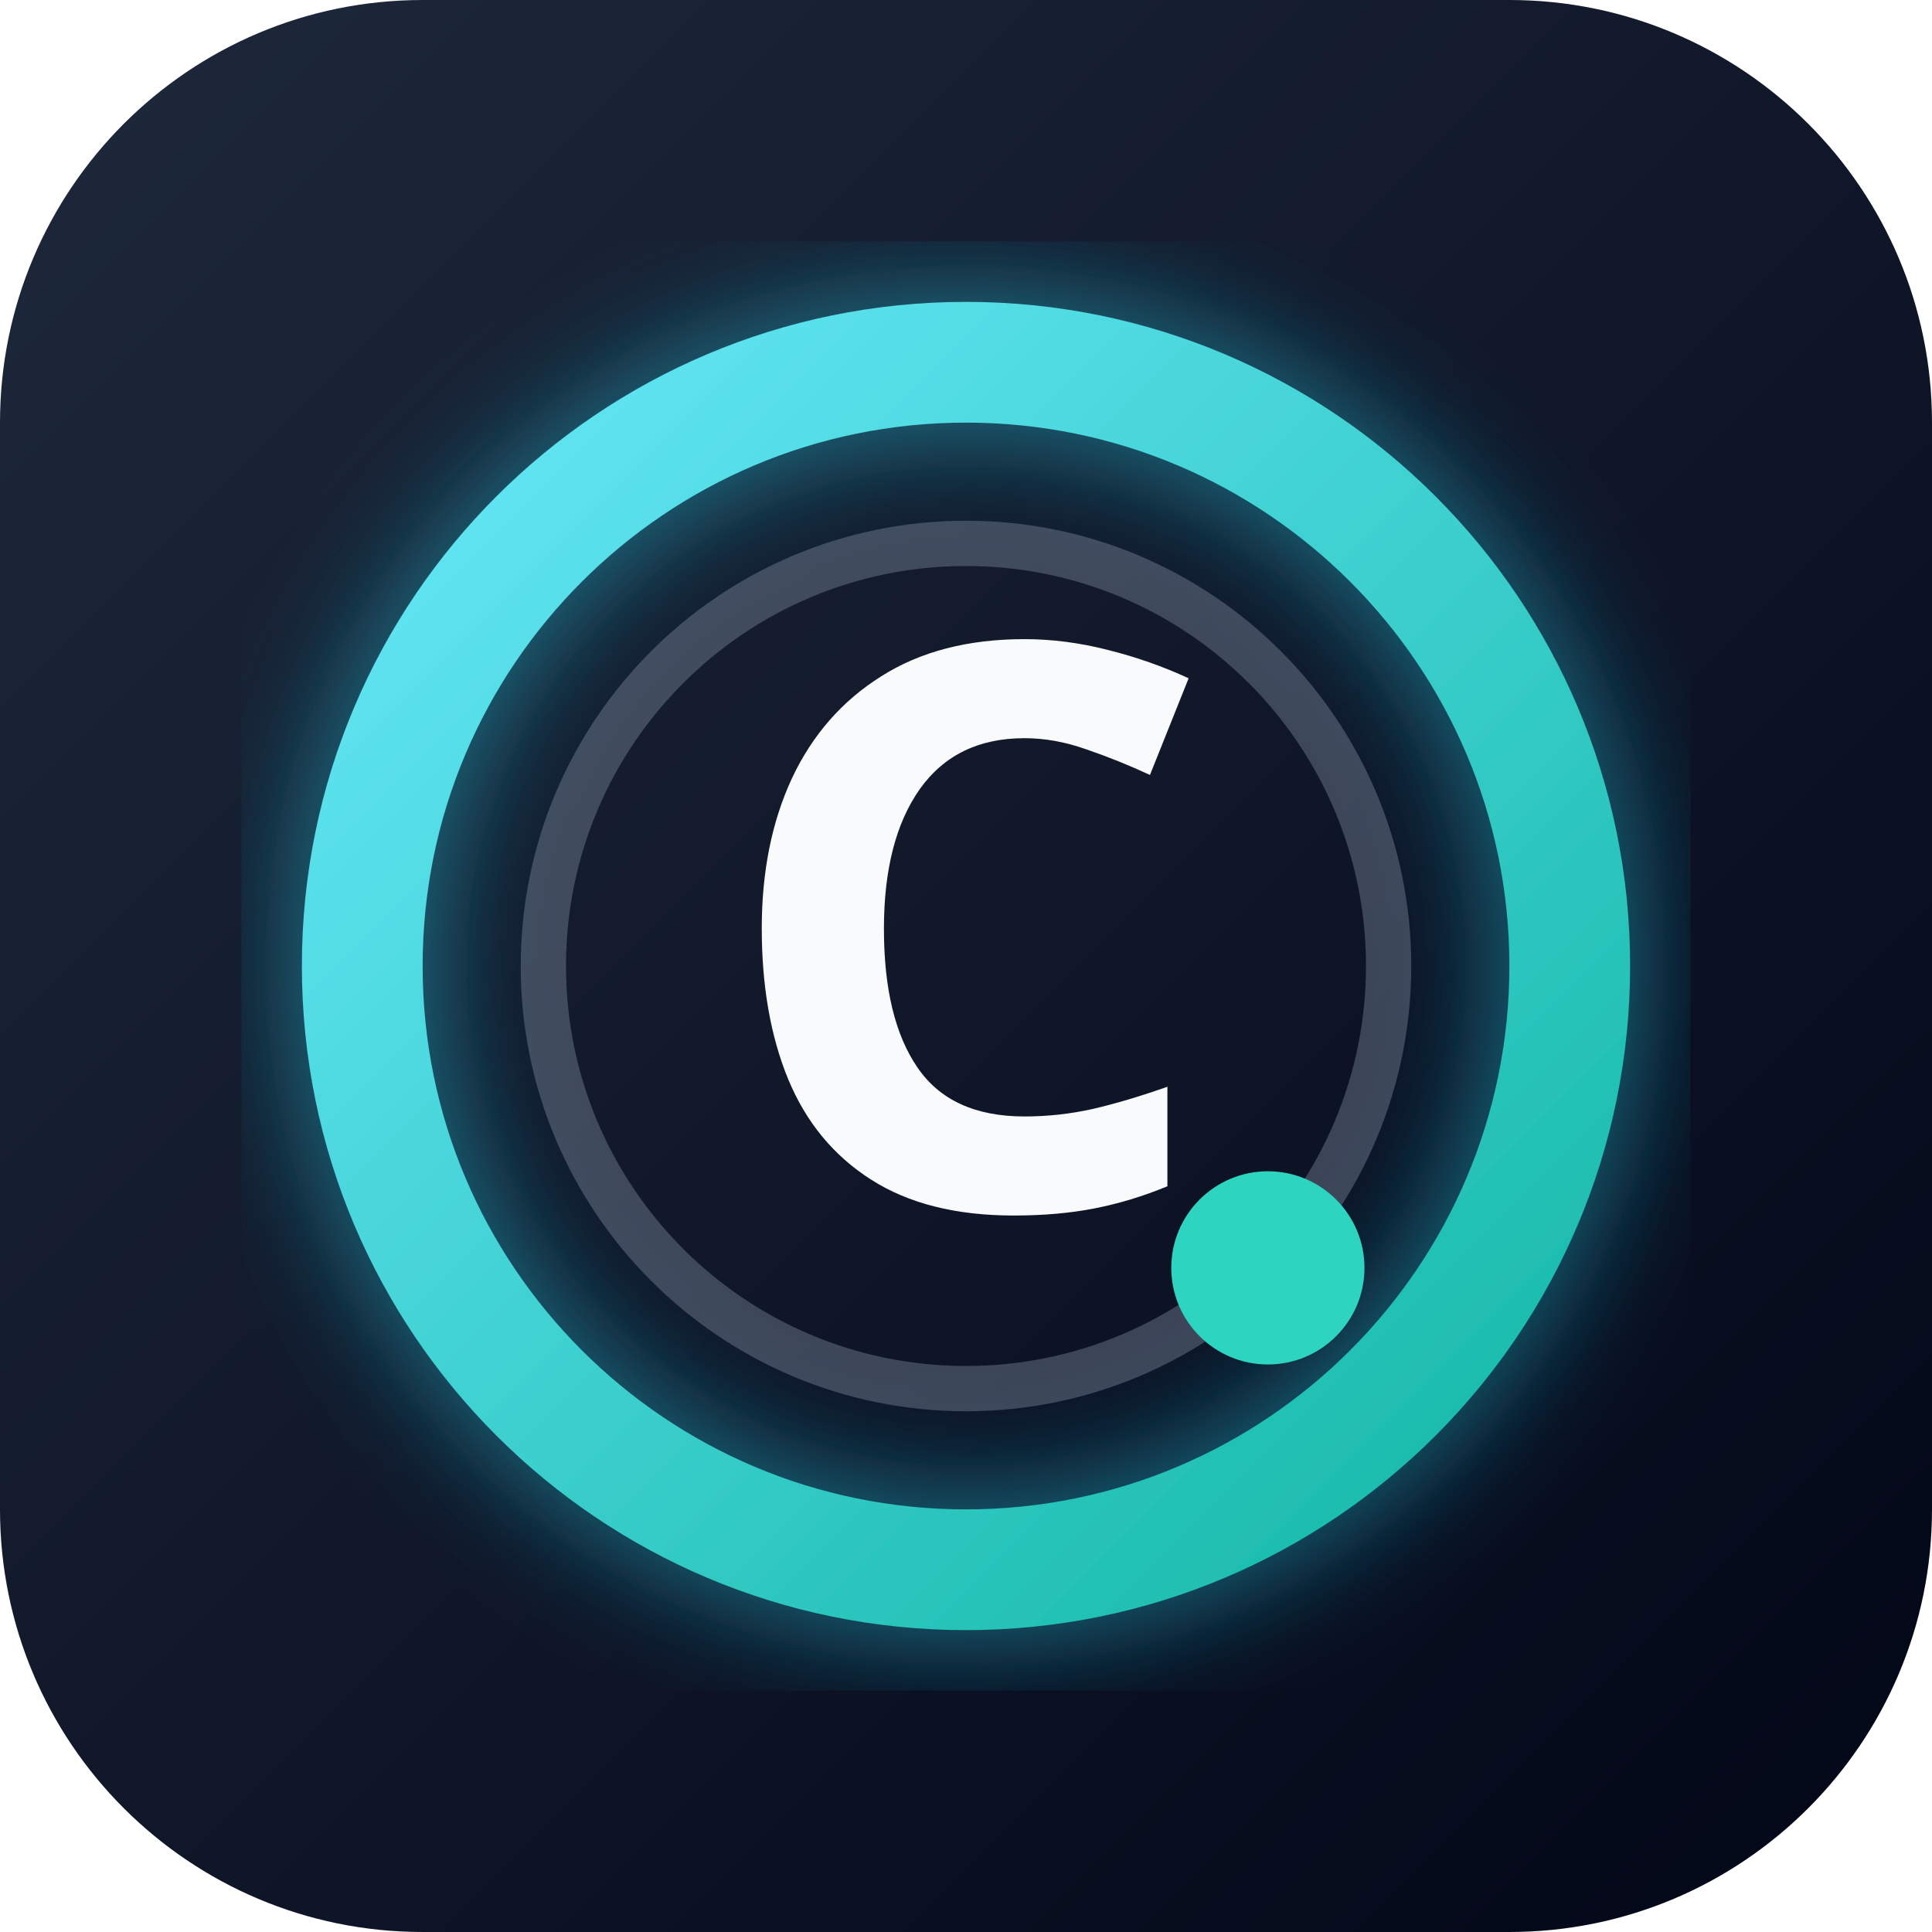
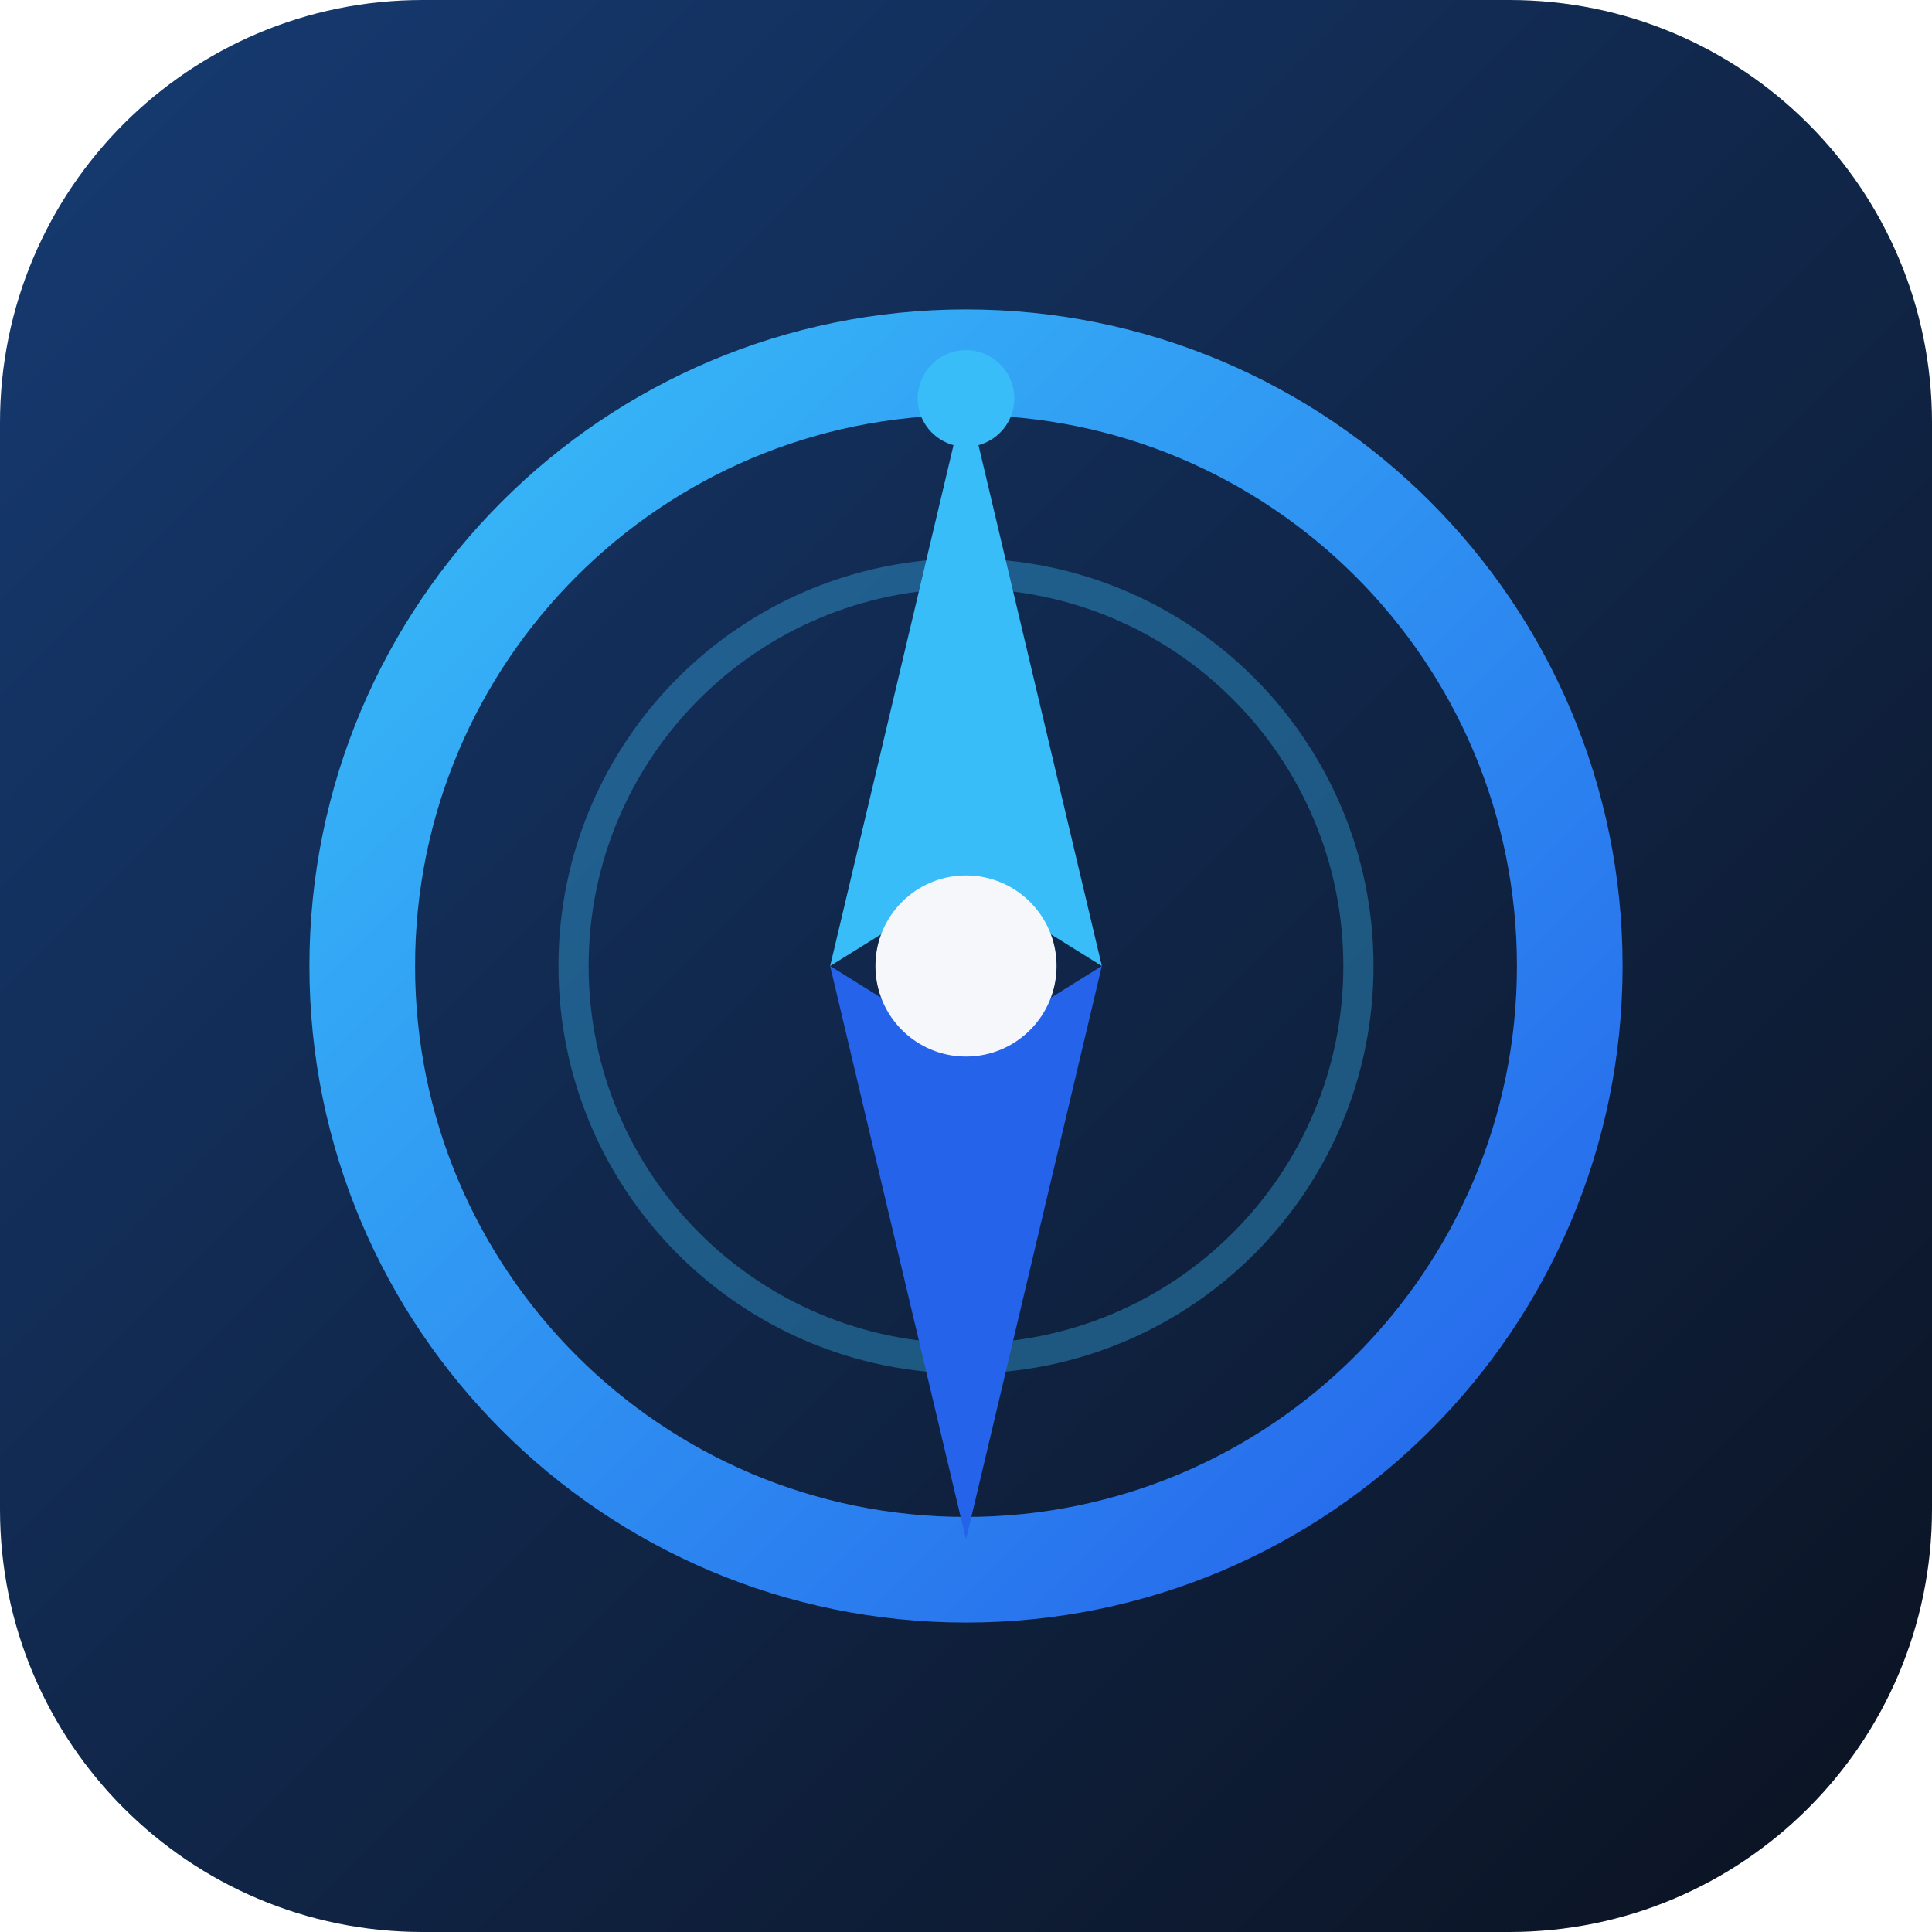
- <svg xmlns="http://www.w3.org/2000/svg" viewBox="0 0 64 64" role="img" aria-label="Clarify Coach">
+ <svg xmlns="http://www.w3.org/2000/svg" viewBox="0 0 64 64" role="img" aria-label="Career Pilot">
  <defs>
    <linearGradient id="tile" x1="0%" y1="0%" x2="100%" y2="100%">
-       <stop offset="0%" stop-color="#1e293b" />
-       <stop offset="100%" stop-color="#020617" />
+       <stop offset="0%" stop-color="#163B73" />
+       <stop offset="100%" stop-color="#0B1220" />
    </linearGradient>
    <linearGradient id="ring" x1="0%" y1="0%" x2="100%" y2="100%">
-       <stop offset="0%" stop-color="#67e8f9" />
-       <stop offset="100%" stop-color="#14b8a6" />
+       <stop offset="0%" stop-color="#38BDF8" />
+       <stop offset="100%" stop-color="#2563EB" />
    </linearGradient>
-     <filter id="glow">
-       <feDropShadow dx="0" dy="0" stdDeviation="2" flood-color="#22d3ee" flood-opacity="0.55" />
-     </filter>
  </defs>
  <rect width="64" height="64" rx="14" fill="url(#tile)" />
-   <circle cx="32" cy="32" r="20" fill="none" stroke="url(#ring)" stroke-width="4" filter="url(#glow)" />
-   <circle cx="32" cy="32" r="14" fill="none" stroke="#94a3b8" stroke-width="1.5" opacity="0.35" />
-   <text x="32" y="40" text-anchor="middle" font-family="Segoe UI, system-ui, sans-serif" font-size="26" font-weight="800" fill="#f8fafc">C</text>
-   <circle cx="42" cy="42" r="3.2" fill="#2dd4bf" />
+   <circle cx="32" cy="32" r="20" fill="none" stroke="url(#ring)" stroke-width="3.5" />
+   <circle cx="32" cy="32" r="13" fill="none" stroke="#38BDF8" stroke-width="1" opacity="0.35" />
+   <path fill="#38BDF8" d="M32 13 L36.5 32 L32 29.2 L27.5 32 Z" />
+   <path fill="#2563EB" d="M32 51 L27.5 32 L32 34.8 L36.5 32 Z" />
+   <circle cx="32" cy="32" r="3" fill="#F5F7FA" />
+   <circle cx="32" cy="13.2" r="1.6" fill="#38BDF8" />
</svg>
